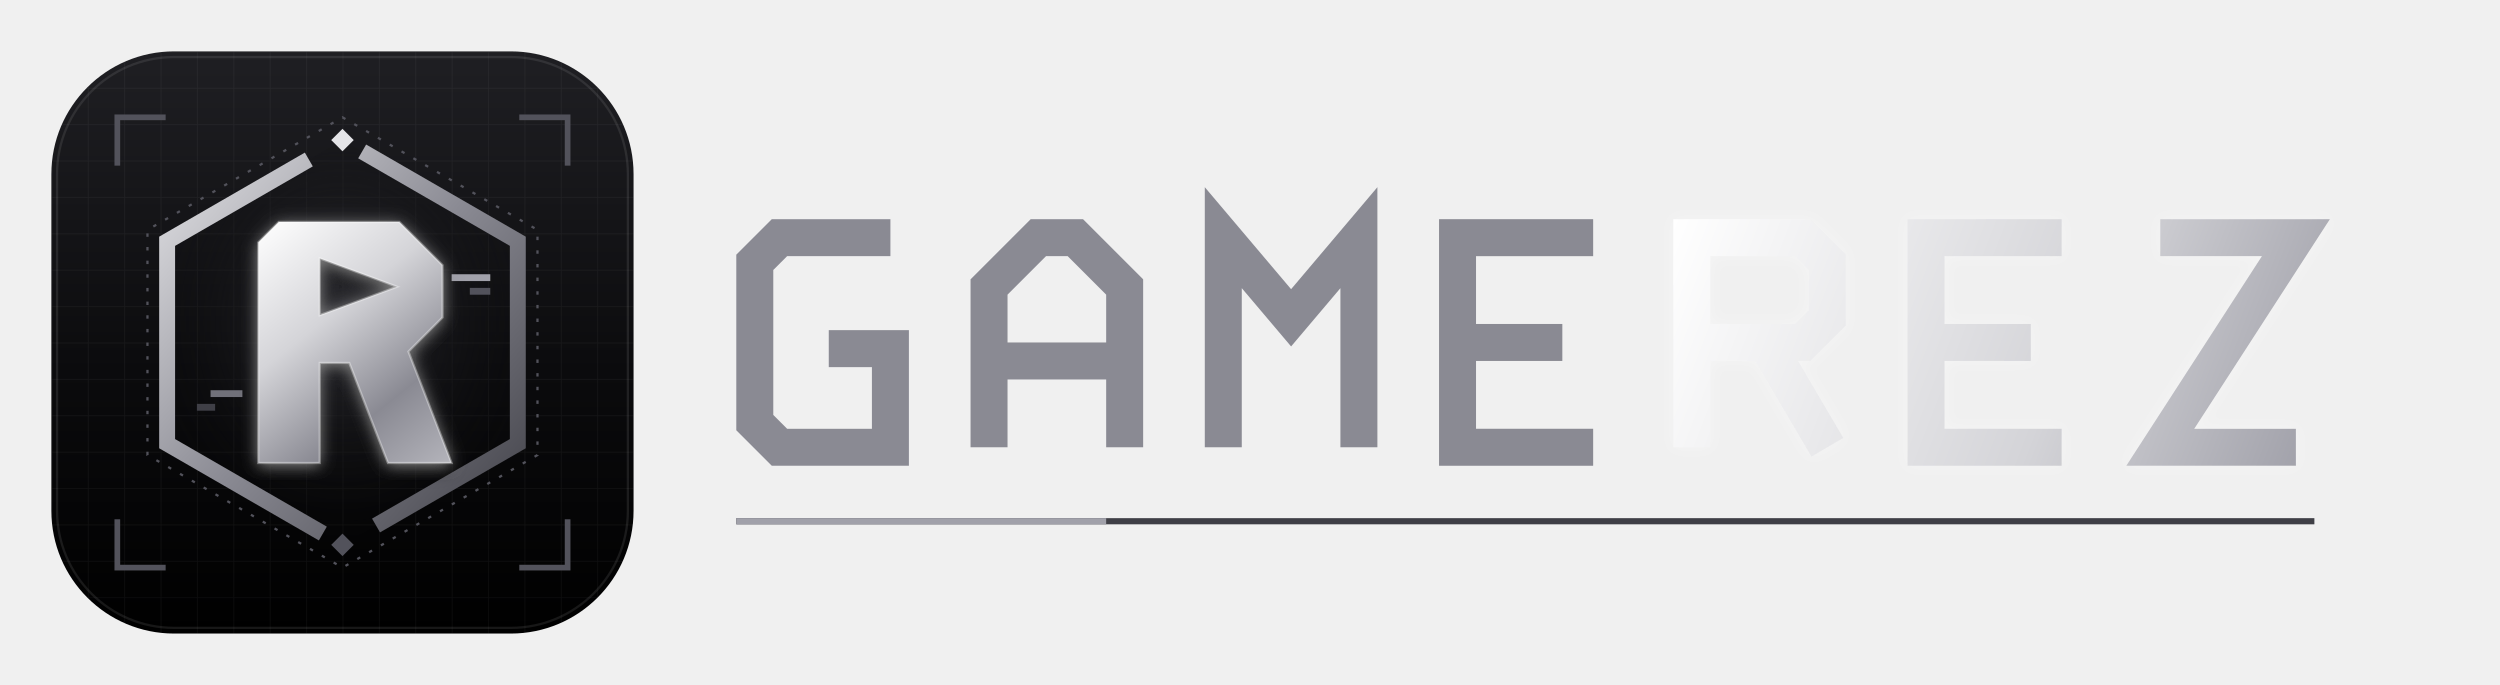
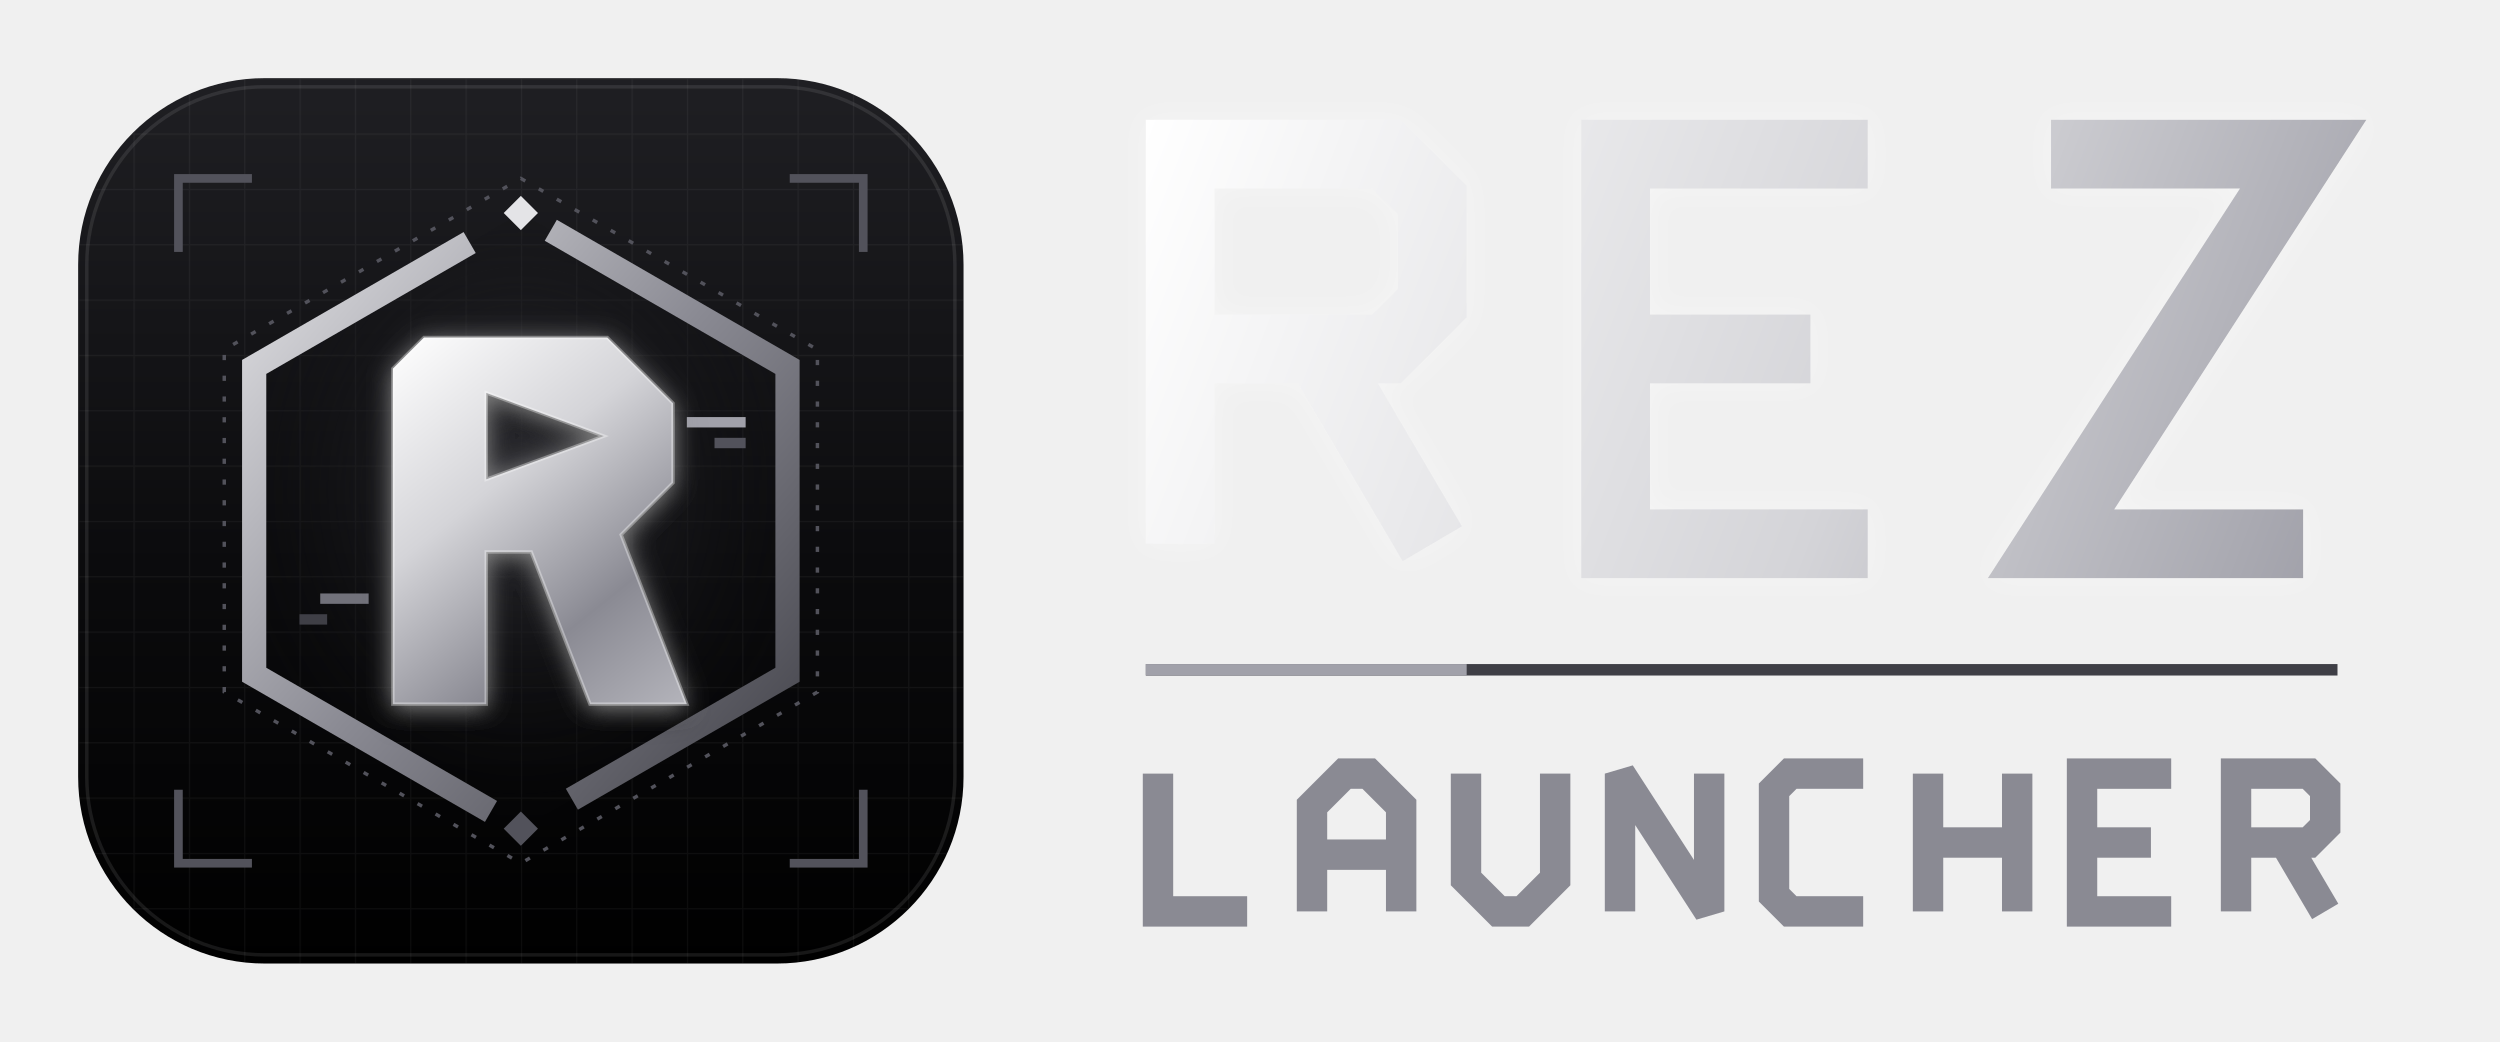
- <svg xmlns="http://www.w3.org/2000/svg" viewBox="0 0 1460 400" width="1460" height="400">
+ <svg xmlns="http://www.w3.org/2000/svg" viewBox="0 0 960 400" width="960" height="400">
  <defs>
    <linearGradient id="hwm" x1="0" y1="0" x2="208" y2="80" gradientUnits="userSpaceOnUse">
      <stop offset="0" stop-color="#ffffff" />
      <stop offset="0.6" stop-color="#d4d4d8" />
      <stop offset="1" stop-color="#9f9fa8" />
    </linearGradient>
    <filter id="hwglow" x="-20%" y="-30%" width="140%" height="160%">
      <feGaussianBlur in="SourceAlpha" stdDeviation="2.5" result="b" />
      <feFlood flood-color="#ffffff" flood-opacity="0.35" />
      <feComposite in2="b" operator="in" result="g" />
      <feMerge>
        <feMergeNode in="g" />
        <feMergeNode in="SourceGraphic" />
      </feMerge>
    </filter>
  </defs>
  <svg x="30" y="30" width="340" height="340" viewBox="0 0 512 512">
    <defs>
      <linearGradient id="hbg" x1="0" y1="0" x2="0" y2="1">
        <stop offset="0" stop-color="#1f1f23" />
        <stop offset="0.55" stop-color="#0b0b0d" />
        <stop offset="1" stop-color="#000000" />
      </linearGradient>
      <radialGradient id="hcore" cx="0.5" cy="0.45" r="0.55">
        <stop offset="0" stop-color="#2e2e33" stop-opacity="0.95" />
        <stop offset="1" stop-color="#0b0b0d" stop-opacity="0" />
      </radialGradient>
      <linearGradient id="hmetal" x1="182" y1="150" x2="352" y2="362" gradientUnits="userSpaceOnUse">
        <stop offset="0" stop-color="#ffffff" />
        <stop offset="0.38" stop-color="#d4d4d8" />
        <stop offset="0.72" stop-color="#8a8a93" />
        <stop offset="1" stop-color="#b4b4bb" />
      </linearGradient>
      <linearGradient id="hedge" x1="0" y1="0" x2="1" y2="1">
        <stop offset="0" stop-color="#e4e4e7" />
        <stop offset="0.5" stop-color="#8a8a93" />
        <stop offset="1" stop-color="#3f3f46" />
      </linearGradient>
      <pattern id="hgrid" width="32" height="32" patternUnits="userSpaceOnUse">
        <path d="M32 0 H0 V32" fill="none" stroke="#ffffff" stroke-opacity="0.045" stroke-width="1.5" />
      </pattern>
      <filter id="hglow" x="-25%" y="-25%" width="150%" height="150%">
        <feGaussianBlur in="SourceAlpha" stdDeviation="7" result="b" />
        <feFlood flood-color="#ffffff" flood-opacity="0.28" />
        <feComposite in2="b" operator="in" result="g" />
        <feMerge>
          <feMergeNode in="g" />
          <feMergeNode in="SourceGraphic" />
        </feMerge>
      </filter>
      <filter id="hshadow" x="-20%" y="-20%" width="140%" height="140%">
        <feDropShadow dx="0" dy="6" stdDeviation="6" flood-color="#000000" flood-opacity="0.8" />
      </filter>
      <clipPath id="hclip">
        <rect width="512" height="512" rx="108" />
      </clipPath>
    </defs>
    <rect width="512" height="512" rx="108" fill="url(#hbg)" />
    <rect width="512" height="512" fill="url(#hgrid)" clip-path="url(#hclip)" />
    <rect x="5" y="5" width="502" height="502" rx="103" fill="none" stroke="#ffffff" stroke-opacity="0.09" stroke-width="2" />
    <g fill="none" stroke="#52525b" stroke-width="5" stroke-linecap="square">
      <path d="M58 98 V58 H98" />
      <path d="M414 58 H454 V98" />
      <path d="M454 414 V454 H414" />
      <path d="M98 454 H58 V414" />
    </g>
    <path d="M256 78 L410.2 167 L410.2 345 L256 434 L101.8 345 L101.8 167 Z" fill="url(#hcore)" />
    <path d="M256 58 L427.5 157 L427.5 355 L256 454 L84.5 355 L84.5 157 Z" fill="none" stroke="#52525b" stroke-width="2" stroke-dasharray="3 9" />
    <path d="M256 78 L410.2 167 L410.2 345 L256 434 L101.8 345 L101.8 167 Z" fill="none" stroke="url(#hedge)" stroke-width="14" stroke-linejoin="miter" stroke-dasharray="480 54" stroke-dashoffset="-20" />
    <rect x="249" y="71" width="14" height="14" fill="#e4e4e7" transform="rotate(45 256 78)" />
    <rect x="249" y="427" width="14" height="14" fill="#52525b" transform="rotate(45 256 434)" />
    <rect x="140" y="298" width="28" height="6" fill="#71717a" />
    <rect x="128" y="310" width="16" height="6" fill="#3f3f46" />
    <rect x="352" y="196" width="34" height="6" fill="#a1a1aa" />
    <rect x="368" y="208" width="18" height="6" fill="#52525b" />
    <g filter="url(#hshadow)">
      <g filter="url(#hglow)">
        <path fill-rule="evenodd" d="M200 150 H306 L344 188 V234 L314 264 L352 362 H296 L262 274 H236 V362 H182 V168 Z M236 182 L304 207 L236 232 Z" fill="url(#hmetal)" />
      </g>
    </g>
    <path fill-rule="evenodd" d="M200 150 H306 L344 188 V234 L314 264 L352 362 H296 L262 274 H236 V362 H182 V168 Z M236 182 L304 207 L236 232 Z" fill="none" stroke="#ffffff" stroke-opacity="0.35" stroke-width="2" />
  </svg>
-   <g transform="translate(430 128) scale(1.8)">
-     <g fill="none" stroke-width="12" stroke-linejoin="miter" stroke-linecap="butt">
-       <g stroke="#8a8a93">
-         <path d="M50 6 L14 6 L6 14 L6 66 L14 74 L50 74 L50 42 L30 42" />
-         <path transform="translate(76 0)" d="M6 74 L6 22 L22 6 L34 6 L50 22 L50 74 M6 46 L50 46" />
-         <path transform="translate(152 0)" d="M6 74 L6 6 L28 32 L50 6 L50 74" />
-         <path transform="translate(228 0)" d="M50 6 L6 6 L6 74 L50 74 M6 40 L40 40" />
-       </g>
-       <g transform="translate(304 0)" stroke="url(#hwm)" filter="url(#hwglow)">
+   <g transform="translate(440 46) scale(2.2)">
+     <g fill="none" stroke-linejoin="miter" stroke-linecap="butt">
+       <g stroke="url(#hwm)" stroke-width="12" filter="url(#hwglow)">
        <path d="M6 74 L6 6 L42 6 L50 14 L50 32 L42 40 L6 40 M30 40 L50 74" />
        <path d="M126 6 L82 6 L82 74 L126 74 M82 40 L116 40" />
        <path d="M158 6 L202 6 L158 74 L202 74" />
      </g>
+       <path d="M0 96 H208" stroke="#3f3f46" stroke-width="2" />
+       <path d="M0 96 H56" stroke="#a1a1aa" stroke-width="2" />
+       <g transform="translate(0 112) scale(0.3537)" stroke="#8a8a93" stroke-width="15" stroke-miterlimit="2">
+         <path transform="translate(0 0)" d="M6 6 L6 74 L50 74" />
+         <path transform="translate(76 0)" d="M6 74 L6 22 L22 6 L34 6 L50 22 L50 74 M6 46 L50 46" />
+         <path transform="translate(152 0)" d="M6 6 L6 58 L22 74 L34 74 L50 58 L50 6" />
+         <path transform="translate(228 0)" d="M6 74 L6 6 L50 74 L50 6" />
+         <path transform="translate(304 0)" d="M50 6 L14 6 L6 14 L6 66 L14 74 L50 74" />
+         <path transform="translate(380 0)" d="M6 6 L6 74 M50 6 L50 74 M6 40 L50 40" />
+         <path transform="translate(456 0)" d="M50 6 L6 6 L6 74 L50 74 M6 40 L40 40" />
+         <path transform="translate(532 0)" d="M6 74 L6 6 L42 6 L50 14 L50 32 L42 40 L6 40 M30 40 L50 74" />
+       </g>
    </g>
-     <path d="M0 98 H512" stroke="#3f3f46" stroke-width="2" />
-     <path d="M0 98 H120" stroke="#a1a1aa" stroke-width="2" />
  </g>
</svg>
